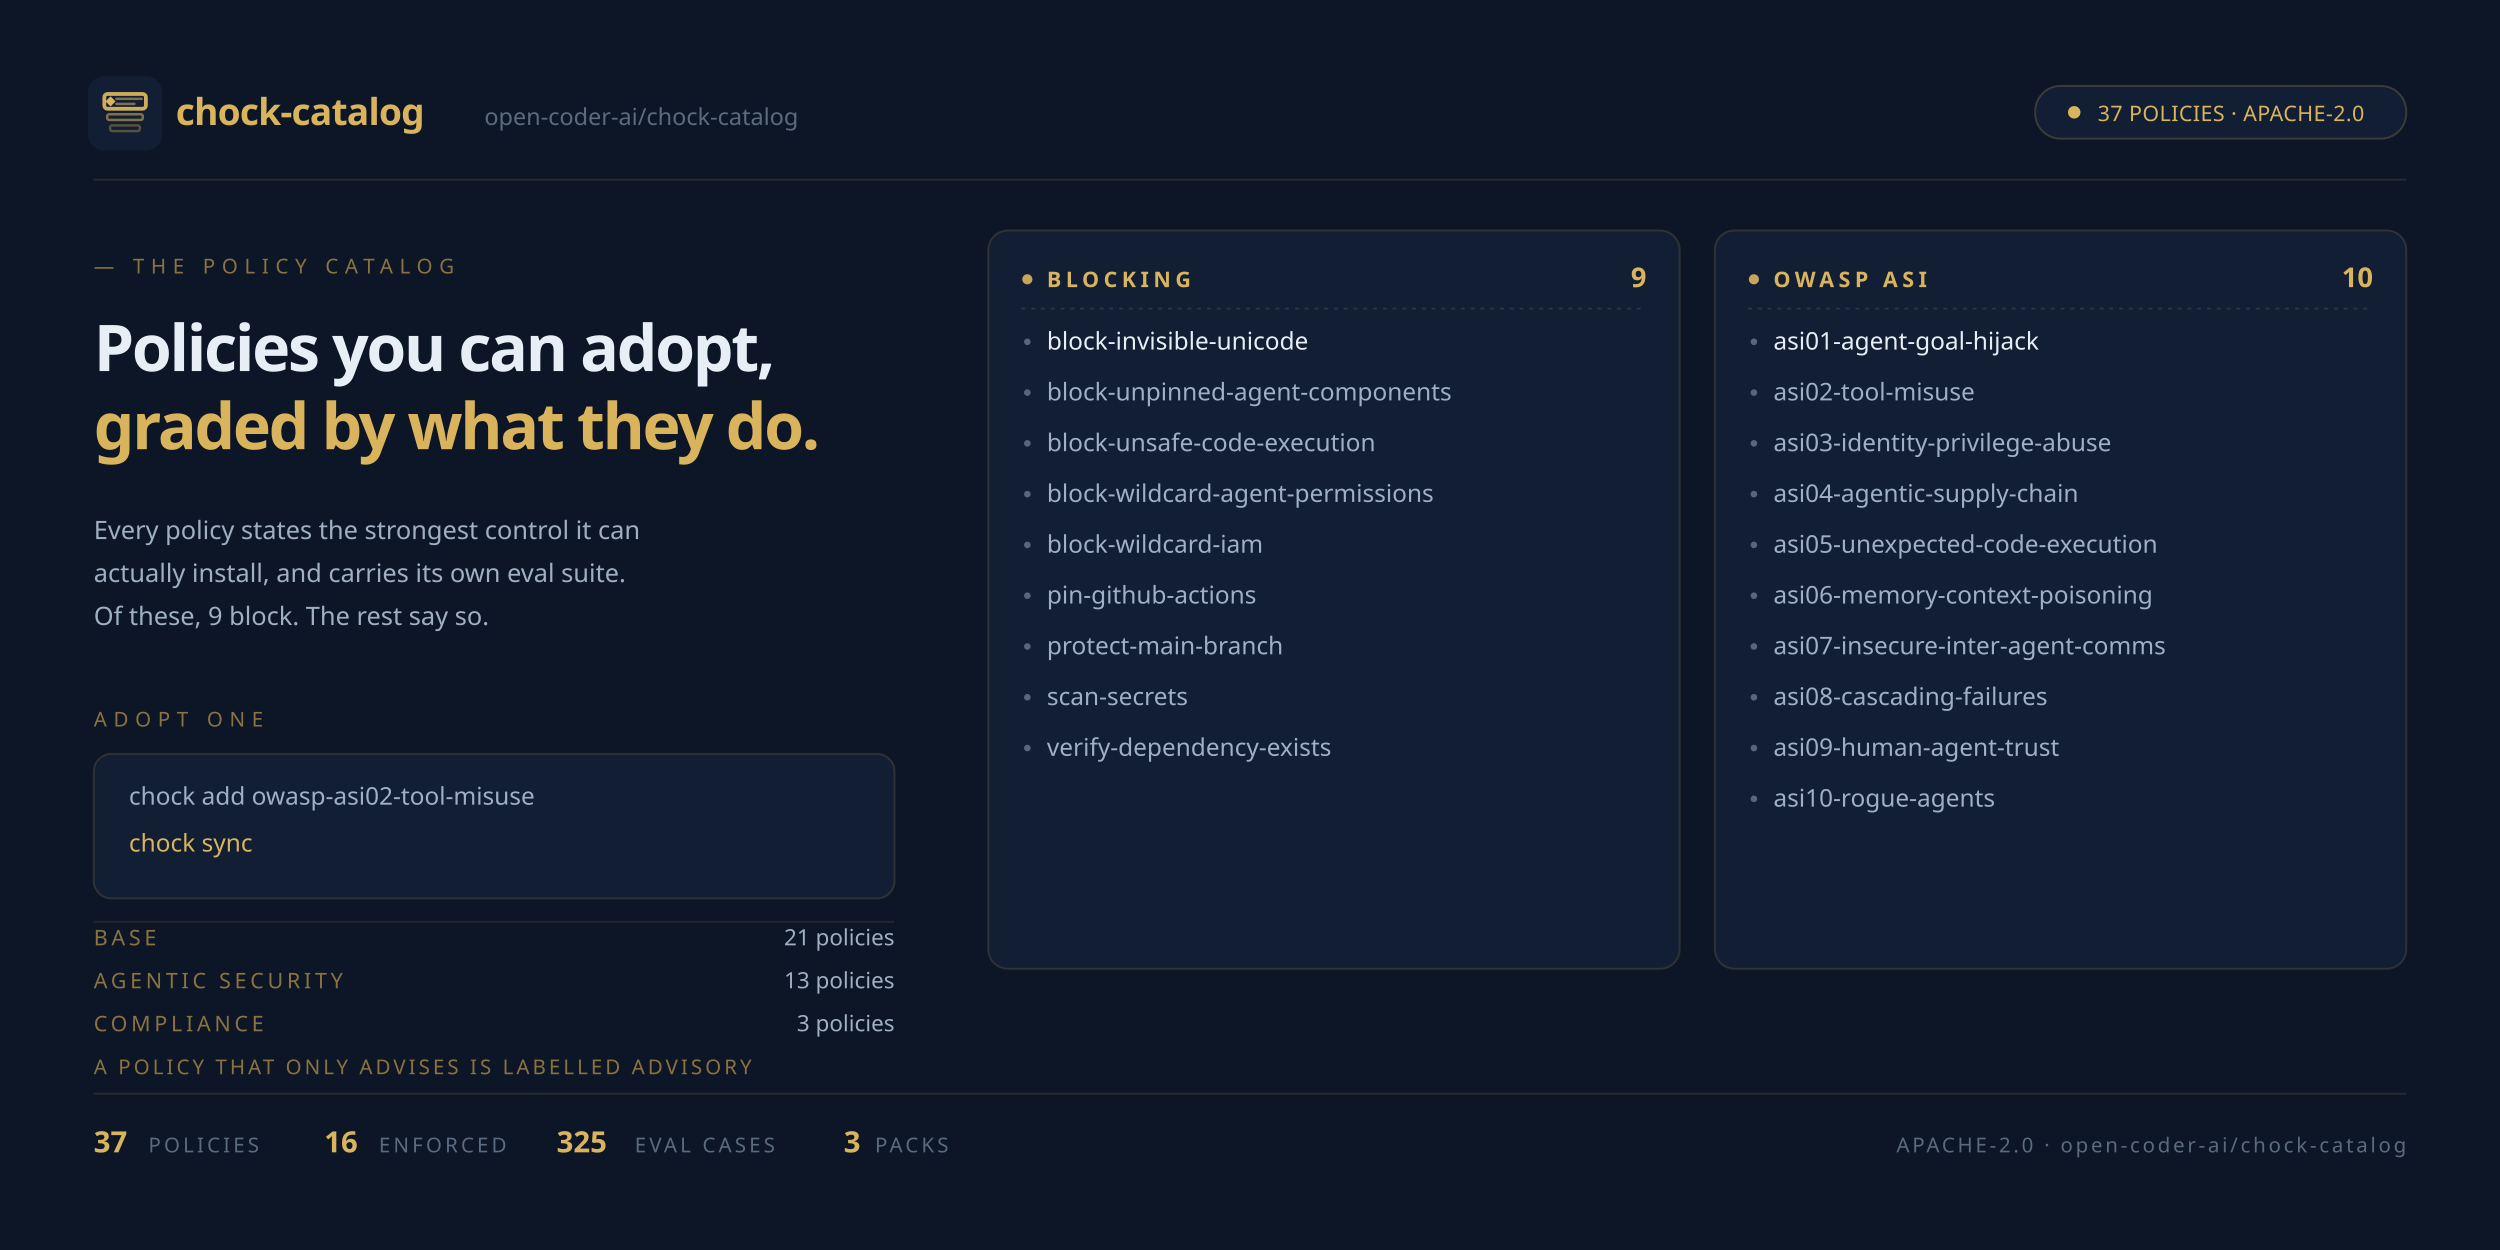
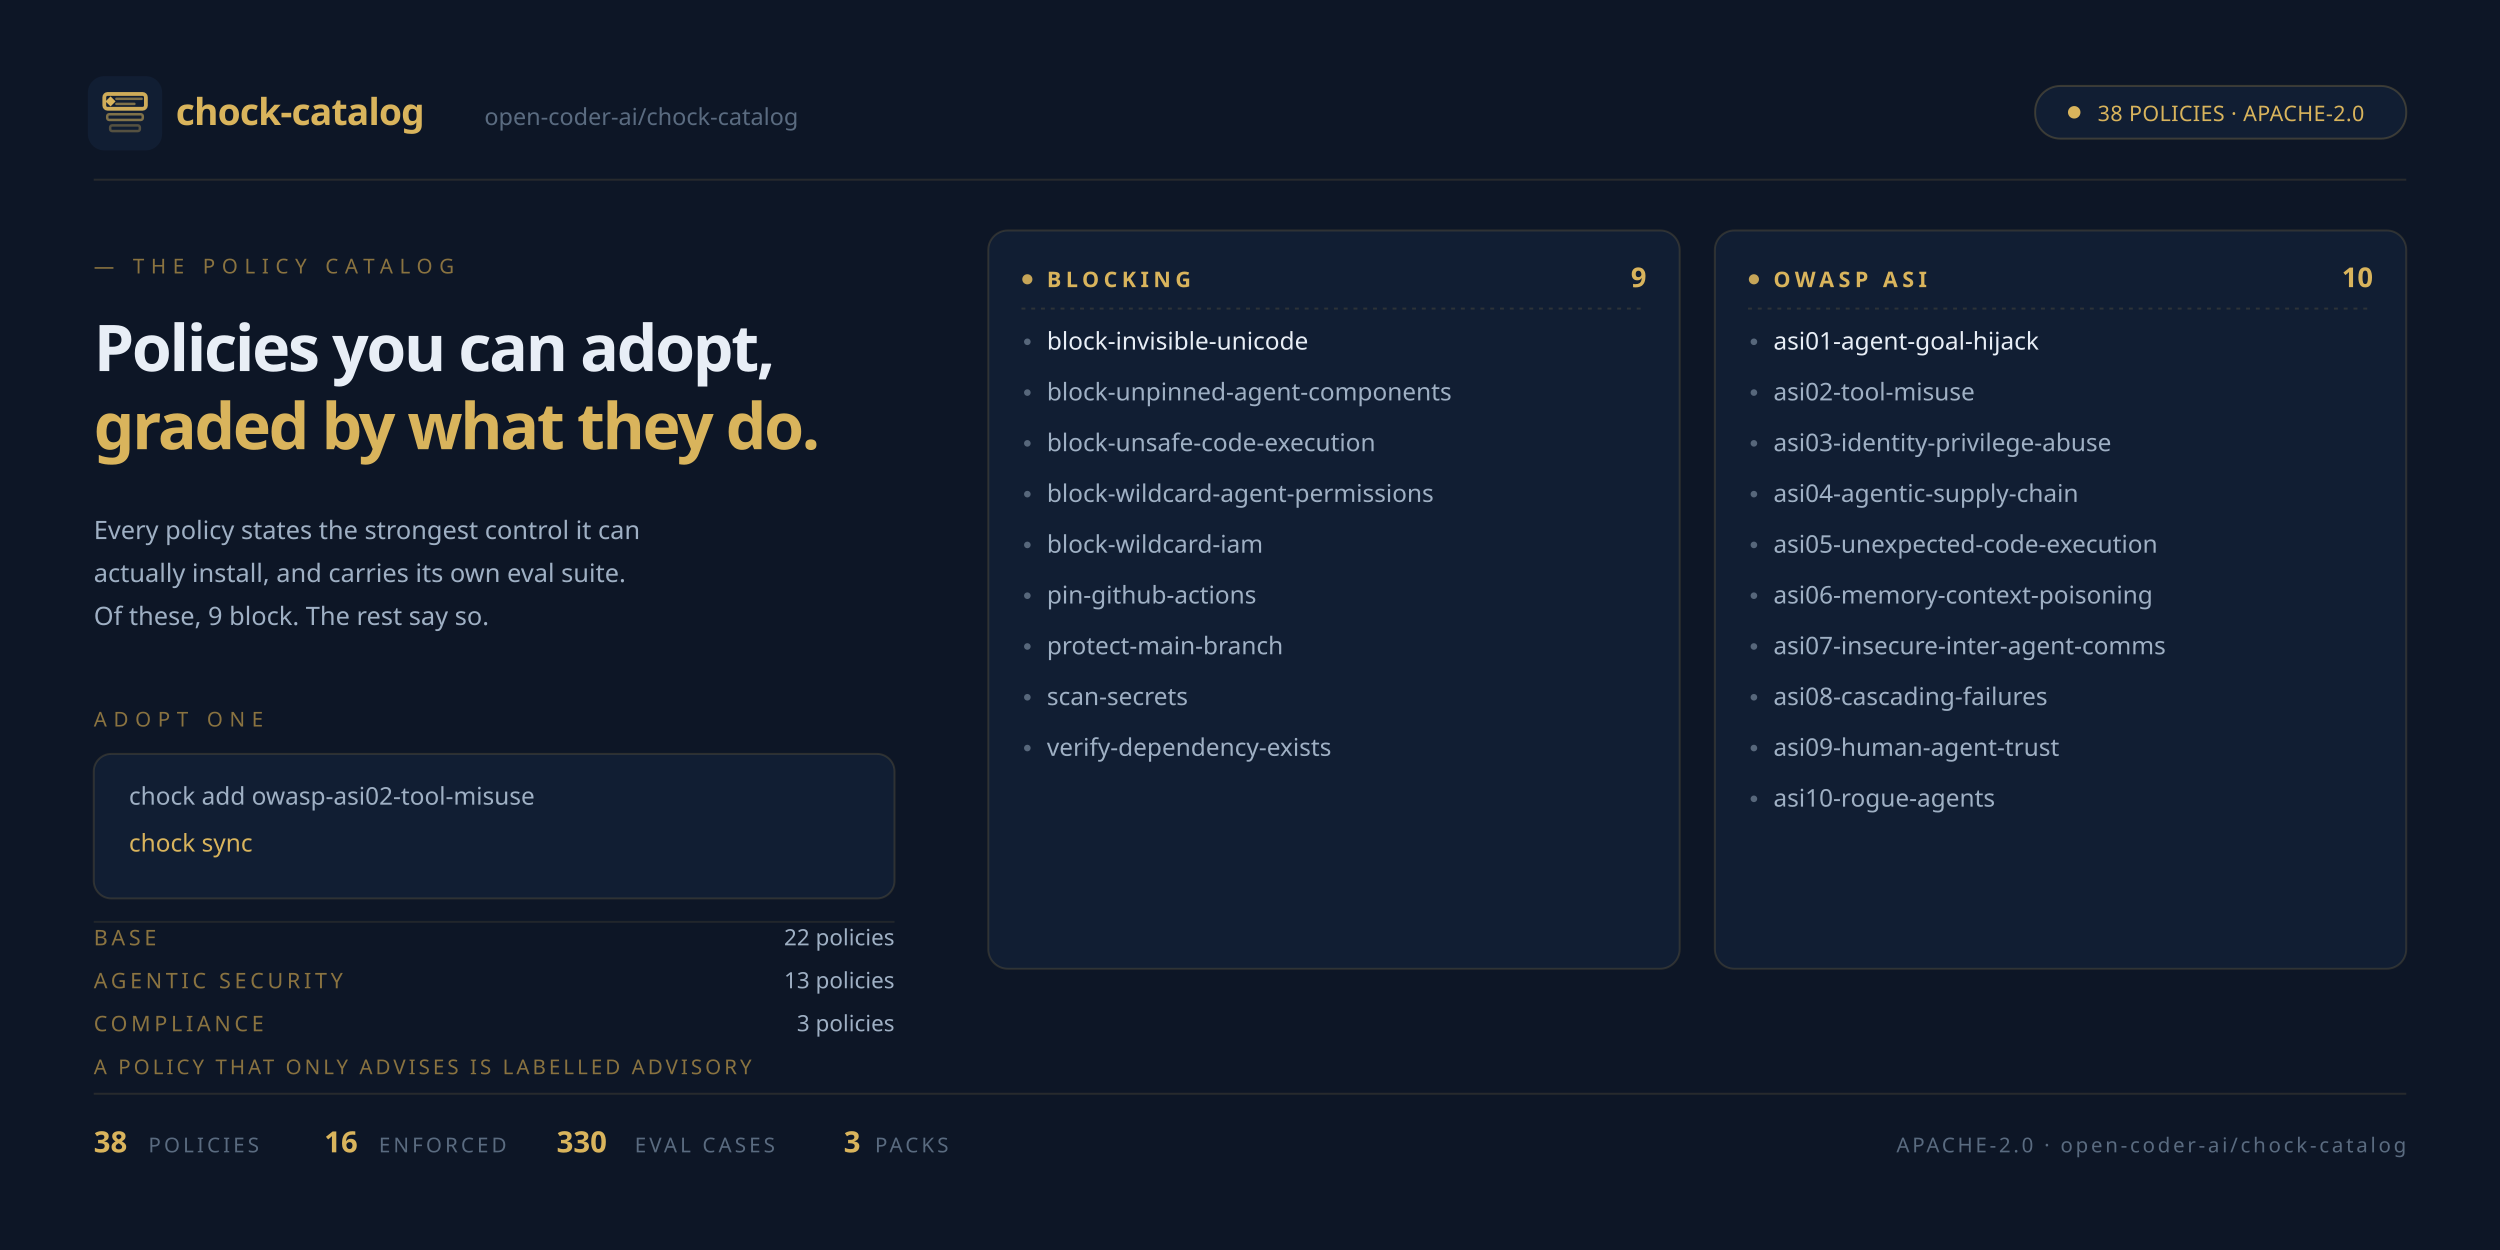
- <svg xmlns="http://www.w3.org/2000/svg" width="1280" height="640" viewBox="0 0 1280 640" role="img" aria-label="chock-catalog — the policy catalog for chock: policies you can adopt, graded by what they actually enforce. 37 policies across 3 packs (agentic-security 13, base 21, compliance 3); 16 enforced (9 at commit, 7 at pre-tool-use) and 21 advisory; 325 eval cases. The 9 blocking policies: block-invisible-unicode, block-unpinned-agent-components, block-unsafe-code-execution, block-wildcard-agent-permissions, block-wildcard-iam, pin-github-actions, protect-main-branch, scan-secrets, verify-dependency-exists. Full OWASP Agentic Security Initiative top ten coverage, ASI01 through ASI10. Apache-2.0.">
+ <svg xmlns="http://www.w3.org/2000/svg" width="1280" height="640" viewBox="0 0 1280 640" role="img" aria-label="chock-catalog — the policy catalog for chock: policies you can adopt, graded by what they actually enforce. 38 policies across 3 packs (agentic-security 13, base 22, compliance 3); 16 enforced (9 at commit, 7 at pre-tool-use) and 22 advisory; 330 eval cases. The 9 blocking policies: block-invisible-unicode, block-unpinned-agent-components, block-unsafe-code-execution, block-wildcard-agent-permissions, block-wildcard-iam, pin-github-actions, protect-main-branch, scan-secrets, verify-dependency-exists. Full OWASP Agentic Security Initiative top ten coverage, ASI01 through ASI10. Apache-2.0.">
  <rect width="1280" height="640" fill="#0D1626" />
  <rect x="45.0" y="39.0" width="38" height="38" rx="8.4" fill="#111E33" />
  <rect x="56.4" y="64.2" width="15.2" height="2.9" rx="1.0" fill="none" stroke="#D9B45C" stroke-width="1.29" stroke-opacity="0.34" />
  <rect x="54.9" y="58.5" width="18.2" height="2.9" rx="1.0" fill="none" stroke="#D9B45C" stroke-width="1.29" stroke-opacity="0.55" />
  <rect x="53.4" y="48.1" width="21.3" height="7.6" rx="1.7" fill="none" stroke="#D9B45C" stroke-width="1.94" stroke-opacity="0.95" />
  <rect x="54.77" y="50.10" width="3.65" height="3.65" transform="rotate(45 56.59 51.92)" fill="#D9B45C" />
  <line x1="59.6" y1="50.6" x2="72.5" y2="50.6" stroke="#D9B45C" stroke-width="1.29" stroke-opacity="0.55" stroke-linecap="round" />
  <line x1="59.6" y1="53.2" x2="68.8" y2="53.2" stroke="#D9B45C" stroke-width="1.29" stroke-opacity="0.55" stroke-linecap="round" />
  <text x="90" y="64" font-family="Geist Mono" font-size="19" font-weight="700" letter-spacing="-0.4" fill="#D9B45C">chock-catalog</text>
  <text x="248" y="64" font-family="Geist Mono" font-size="12" fill="#5A6B80">open-coder-ai/chock-catalog</text>
  <rect x="1042" y="44" width="190" height="27" rx="13" fill="#111E33" stroke="#D9B45C" stroke-opacity="0.22" />
  <circle cx="1062" cy="57.5" r="3.2" fill="#D9B45C" />
-   <text x="1074" y="62" font-family="Geist Mono" font-size="11" letter-spacing="0.2" fill="#D9B45C">37 POLICIES · APACHE-2.0</text>
+   <text x="1074" y="62" font-family="Geist Mono" font-size="11" letter-spacing="0.2" fill="#D9B45C">38 POLICIES · APACHE-2.0</text>
  <line x1="48" y1="92" x2="1232" y2="92" stroke="#D9B45C" stroke-opacity="0.13" stroke-width="1" />
  <text x="48" y="140" font-family="Geist Mono" font-size="10.5" letter-spacing="3.4" fill="#8A7340">— THE POLICY CATALOG</text>
  <text x="48" y="190" font-family="Geist Mono" font-size="33" font-weight="700" letter-spacing="-1.2" fill="#E8EEF6">Policies you can adopt,</text>
  <text x="48" y="230" font-family="Geist Mono" font-size="33" font-weight="700" letter-spacing="-1.2" fill="#D9B45C">graded by what they do.</text>
  <text x="48" y="276" font-family="Geist Mono" font-size="13" fill="#9FB0C4">Every policy states the strongest control it can</text>
  <text x="48" y="298" font-family="Geist Mono" font-size="13" fill="#9FB0C4">actually install, and carries its own eval suite.</text>
  <text x="48" y="320" font-family="Geist Mono" font-size="13" fill="#9FB0C4">Of these, 9 block. The rest say so.</text>
  <text x="48" y="372" font-family="Geist Mono" font-size="10.5" letter-spacing="3.4" fill="#8A7340">ADOPT ONE</text>
  <rect x="48" y="386" width="410" height="74" rx="9" fill="#111E33" stroke="#D9B45C" stroke-opacity="0.16" />
  <text x="66" y="412" font-family="Geist Mono" font-size="12.5" fill="#9FB0C4">chock add owasp-asi02-tool-misuse</text>
  <text x="66" y="436" font-family="Geist Mono" font-size="12.5" fill="#D9B45C">chock sync</text>
  <line x1="48" y1="472" x2="458" y2="472" stroke="#D9B45C" stroke-opacity="0.10" stroke-width="1" />
  <text x="48" y="484" font-family="Geist Mono" font-size="11" letter-spacing="1.9" fill="#8A7340">BASE</text>
-   <text x="458" y="484" font-family="Geist Mono" font-size="11.5" text-anchor="end" fill="#9FB0C4">21 policies</text>
+   <text x="458" y="484" font-family="Geist Mono" font-size="11.5" text-anchor="end" fill="#9FB0C4">22 policies</text>
  <text x="48" y="506" font-family="Geist Mono" font-size="11" letter-spacing="1.9" fill="#8A7340">AGENTIC SECURITY</text>
  <text x="458" y="506" font-family="Geist Mono" font-size="11.5" text-anchor="end" fill="#9FB0C4">13 policies</text>
  <text x="48" y="528" font-family="Geist Mono" font-size="11" letter-spacing="1.9" fill="#8A7340">COMPLIANCE</text>
  <text x="458" y="528" font-family="Geist Mono" font-size="11.5" text-anchor="end" fill="#9FB0C4">3 policies</text>
  <text x="48" y="550" font-family="Geist Mono" font-size="10.5" letter-spacing="1.55" fill="#8A7340">A POLICY THAT ONLY ADVISES IS LABELLED ADVISORY</text>
  <rect x="506" y="118" width="354" height="378" rx="10" fill="#111E33" stroke="#D9B45C" stroke-opacity="0.16" stroke-width="1" />
  <circle cx="526" cy="143" r="2.6" fill="#D9B45C" fill-opacity="0.9" />
  <text x="536" y="147" font-family="Geist Mono" font-size="11" font-weight="700" letter-spacing="2.3" fill="#D9B45C">BLOCKING</text>
  <text x="843" y="147" font-family="Geist Mono" font-size="14" font-weight="700" text-anchor="end" fill="#D9B45C">9</text>
  <line x1="523" y1="158" x2="843" y2="158" stroke="#D9B45C" stroke-opacity="0.14" stroke-width="1" stroke-dasharray="2 3" />
  <circle cx="526" cy="175" r="1.7" fill="#9FB0C4" fill-opacity="0.5" />
  <text x="536" y="179" font-family="Geist Mono" font-size="12.5" fill="#E8EEF6">block-invisible-unicode</text>
  <circle cx="526" cy="201" r="1.7" fill="#9FB0C4" fill-opacity="0.5" />
  <text x="536" y="205" font-family="Geist Mono" font-size="12.5" fill="#9FB0C4">block-unpinned-agent-components</text>
  <circle cx="526" cy="227" r="1.7" fill="#9FB0C4" fill-opacity="0.5" />
  <text x="536" y="231" font-family="Geist Mono" font-size="12.5" fill="#9FB0C4">block-unsafe-code-execution</text>
  <circle cx="526" cy="253" r="1.7" fill="#9FB0C4" fill-opacity="0.5" />
  <text x="536" y="257" font-family="Geist Mono" font-size="12.5" fill="#9FB0C4">block-wildcard-agent-permissions</text>
  <circle cx="526" cy="279" r="1.7" fill="#9FB0C4" fill-opacity="0.5" />
  <text x="536" y="283" font-family="Geist Mono" font-size="12.5" fill="#9FB0C4">block-wildcard-iam</text>
  <circle cx="526" cy="305" r="1.7" fill="#9FB0C4" fill-opacity="0.5" />
  <text x="536" y="309" font-family="Geist Mono" font-size="12.5" fill="#9FB0C4">pin-github-actions</text>
  <circle cx="526" cy="331" r="1.7" fill="#9FB0C4" fill-opacity="0.5" />
  <text x="536" y="335" font-family="Geist Mono" font-size="12.5" fill="#9FB0C4">protect-main-branch</text>
  <circle cx="526" cy="357" r="1.7" fill="#9FB0C4" fill-opacity="0.5" />
  <text x="536" y="361" font-family="Geist Mono" font-size="12.5" fill="#9FB0C4">scan-secrets</text>
  <circle cx="526" cy="383" r="1.7" fill="#9FB0C4" fill-opacity="0.5" />
  <text x="536" y="387" font-family="Geist Mono" font-size="12.5" fill="#9FB0C4">verify-dependency-exists</text>
  <rect x="878" y="118" width="354" height="378" rx="10" fill="#111E33" stroke="#D9B45C" stroke-opacity="0.16" stroke-width="1" />
  <circle cx="898" cy="143" r="2.6" fill="#D9B45C" fill-opacity="0.9" />
  <text x="908" y="147" font-family="Geist Mono" font-size="11" font-weight="700" letter-spacing="2.3" fill="#D9B45C">OWASP ASI</text>
  <text x="1215" y="147" font-family="Geist Mono" font-size="14" font-weight="700" text-anchor="end" fill="#D9B45C">10</text>
  <line x1="895" y1="158" x2="1215" y2="158" stroke="#D9B45C" stroke-opacity="0.14" stroke-width="1" stroke-dasharray="2 3" />
  <circle cx="898" cy="175" r="1.7" fill="#9FB0C4" fill-opacity="0.5" />
  <text x="908" y="179" font-family="Geist Mono" font-size="12.5" fill="#E8EEF6">asi01-agent-goal-hijack</text>
  <circle cx="898" cy="201" r="1.7" fill="#9FB0C4" fill-opacity="0.5" />
  <text x="908" y="205" font-family="Geist Mono" font-size="12.5" fill="#9FB0C4">asi02-tool-misuse</text>
  <circle cx="898" cy="227" r="1.7" fill="#9FB0C4" fill-opacity="0.5" />
  <text x="908" y="231" font-family="Geist Mono" font-size="12.5" fill="#9FB0C4">asi03-identity-privilege-abuse</text>
  <circle cx="898" cy="253" r="1.7" fill="#9FB0C4" fill-opacity="0.5" />
  <text x="908" y="257" font-family="Geist Mono" font-size="12.5" fill="#9FB0C4">asi04-agentic-supply-chain</text>
  <circle cx="898" cy="279" r="1.7" fill="#9FB0C4" fill-opacity="0.5" />
  <text x="908" y="283" font-family="Geist Mono" font-size="12.5" fill="#9FB0C4">asi05-unexpected-code-execution</text>
  <circle cx="898" cy="305" r="1.7" fill="#9FB0C4" fill-opacity="0.5" />
  <text x="908" y="309" font-family="Geist Mono" font-size="12.5" fill="#9FB0C4">asi06-memory-context-poisoning</text>
  <circle cx="898" cy="331" r="1.7" fill="#9FB0C4" fill-opacity="0.5" />
  <text x="908" y="335" font-family="Geist Mono" font-size="12.5" fill="#9FB0C4">asi07-insecure-inter-agent-comms</text>
  <circle cx="898" cy="357" r="1.7" fill="#9FB0C4" fill-opacity="0.5" />
  <text x="908" y="361" font-family="Geist Mono" font-size="12.5" fill="#9FB0C4">asi08-cascading-failures</text>
  <circle cx="898" cy="383" r="1.7" fill="#9FB0C4" fill-opacity="0.5" />
  <text x="908" y="387" font-family="Geist Mono" font-size="12.5" fill="#9FB0C4">asi09-human-agent-trust</text>
  <circle cx="898" cy="409" r="1.7" fill="#9FB0C4" fill-opacity="0.5" />
  <text x="908" y="413" font-family="Geist Mono" font-size="12.5" fill="#9FB0C4">asi10-rogue-agents</text>
  <line x1="48" y1="560" x2="1232" y2="560" stroke="#D9B45C" stroke-opacity="0.13" stroke-width="1" />
-   <text x="48" y="590" font-family="Geist Mono" font-size="15" font-weight="700" fill="#D9B45C">37</text>
+   <text x="48" y="590" font-family="Geist Mono" font-size="15" font-weight="700" fill="#D9B45C">38</text>
  <text x="76" y="590" font-family="Geist Mono" font-size="10.5" letter-spacing="1.6" fill="#5A6B80">POLICIES</text>
  <text x="166" y="590" font-family="Geist Mono" font-size="15" font-weight="700" fill="#D9B45C">16</text>
  <text x="194" y="590" font-family="Geist Mono" font-size="10.5" letter-spacing="1.6" fill="#5A6B80">ENFORCED</text>
-   <text x="285" y="590" font-family="Geist Mono" font-size="15" font-weight="700" fill="#D9B45C">325</text>
+   <text x="285" y="590" font-family="Geist Mono" font-size="15" font-weight="700" fill="#D9B45C">330</text>
  <text x="325" y="590" font-family="Geist Mono" font-size="10.5" letter-spacing="1.6" fill="#5A6B80">EVAL CASES</text>
  <text x="432" y="590" font-family="Geist Mono" font-size="15" font-weight="700" fill="#D9B45C">3</text>
  <text x="448" y="590" font-family="Geist Mono" font-size="10.5" letter-spacing="1.6" fill="#5A6B80">PACKS</text>
  <text x="1232" y="590" font-family="Geist Mono" font-size="10.5" letter-spacing="1.4" text-anchor="end" fill="#5A6B80">APACHE-2.0 · open-coder-ai/chock-catalog</text>
</svg>
